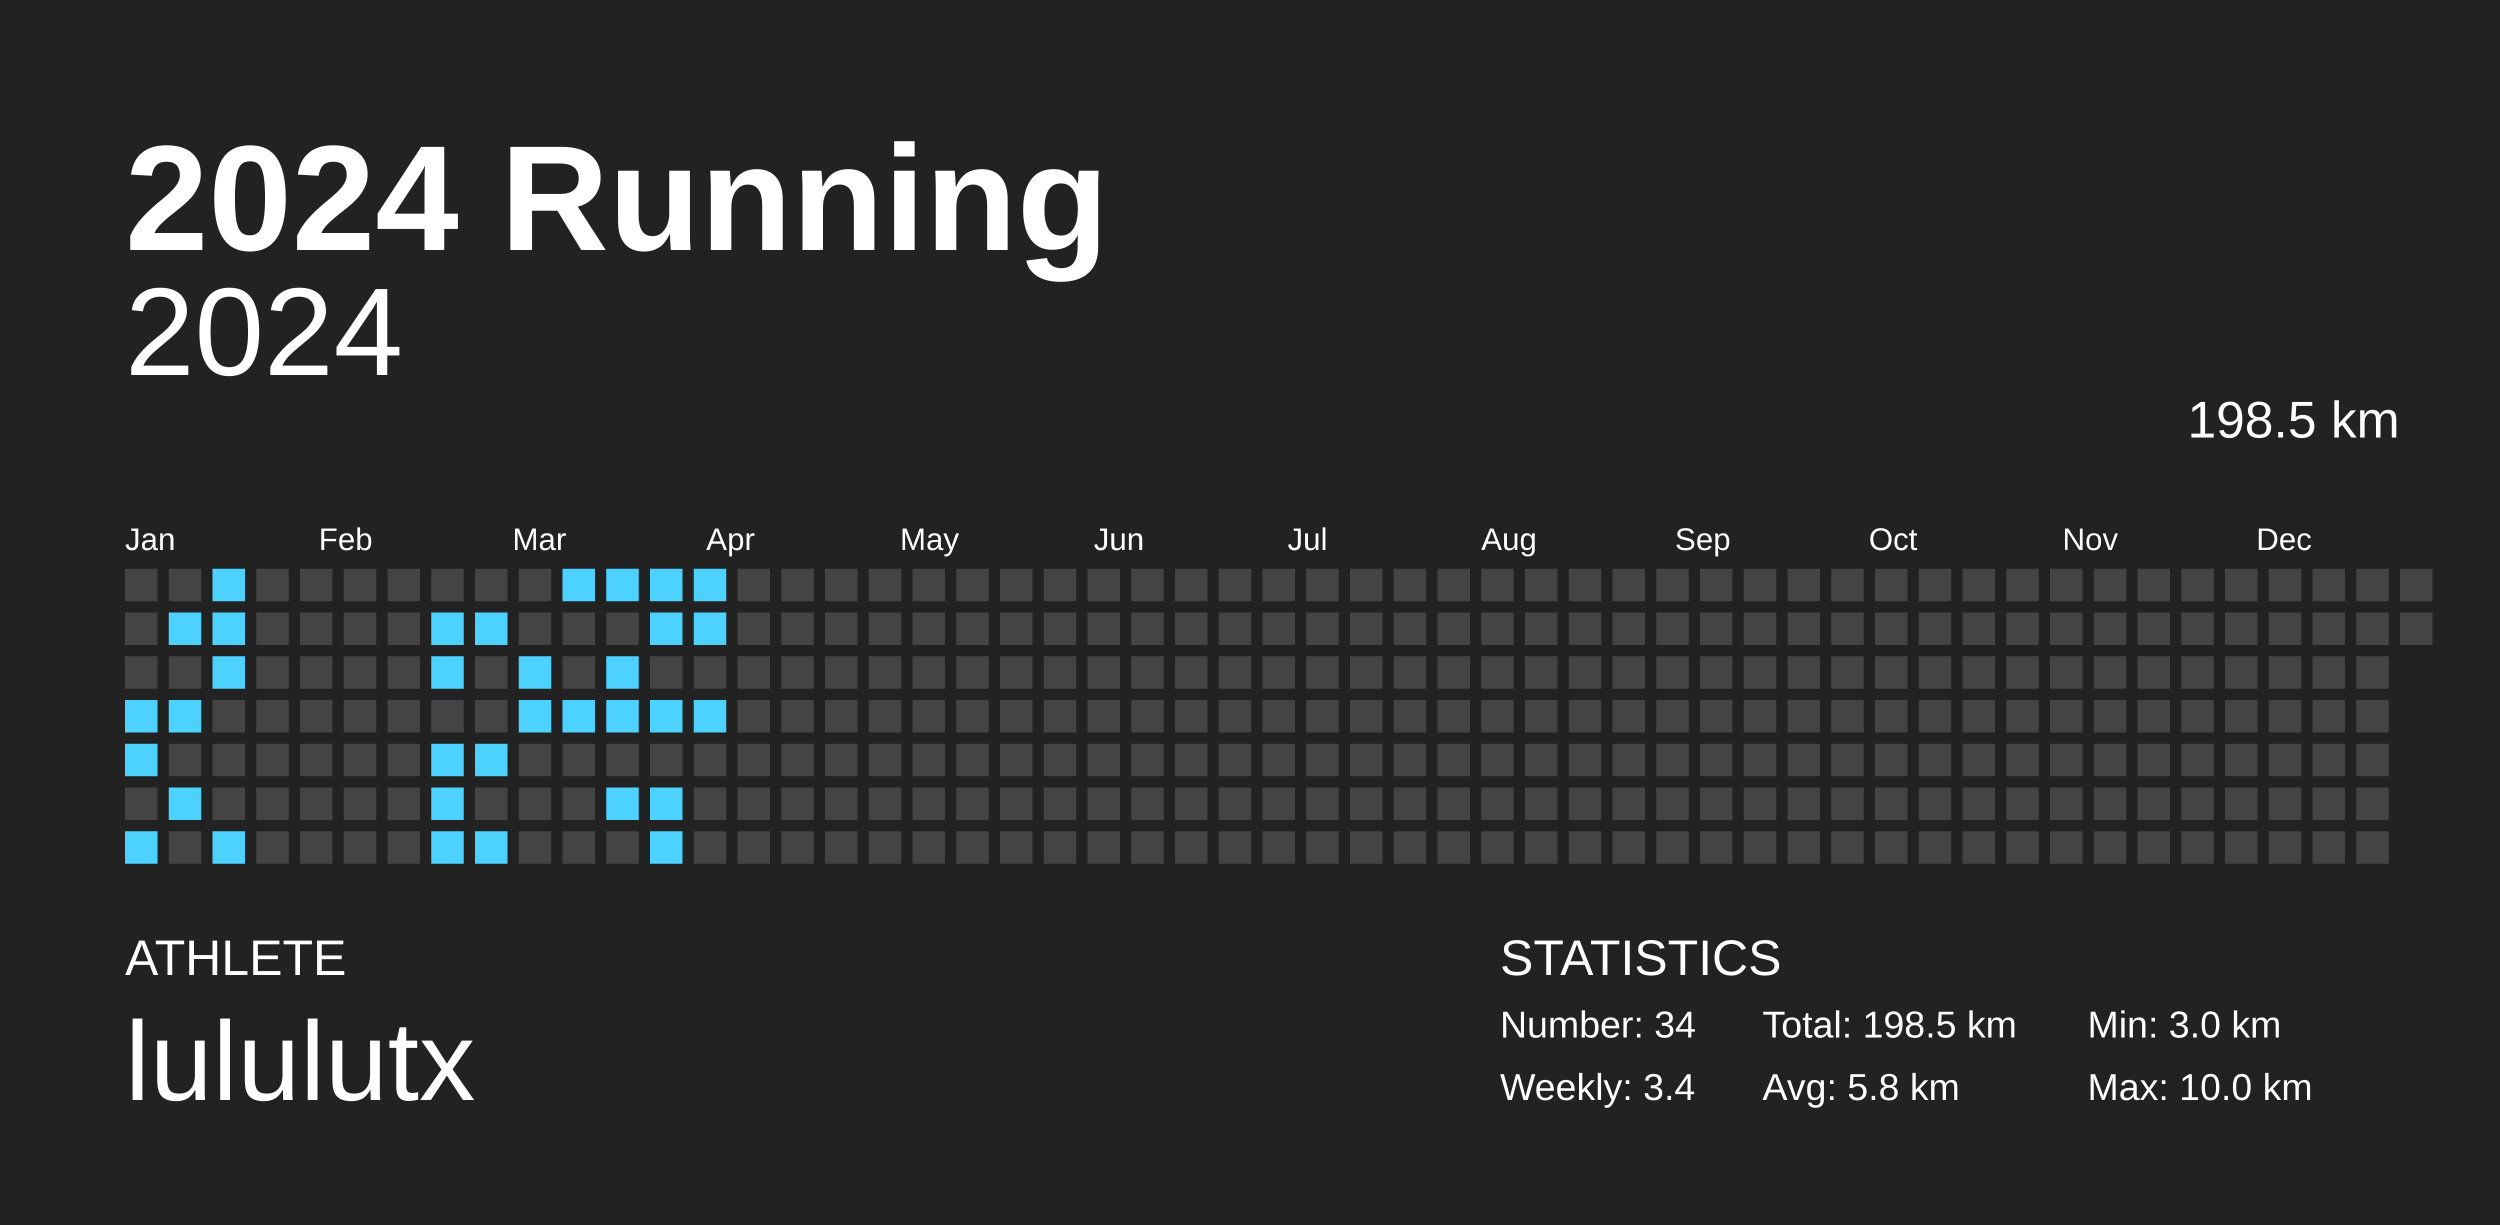
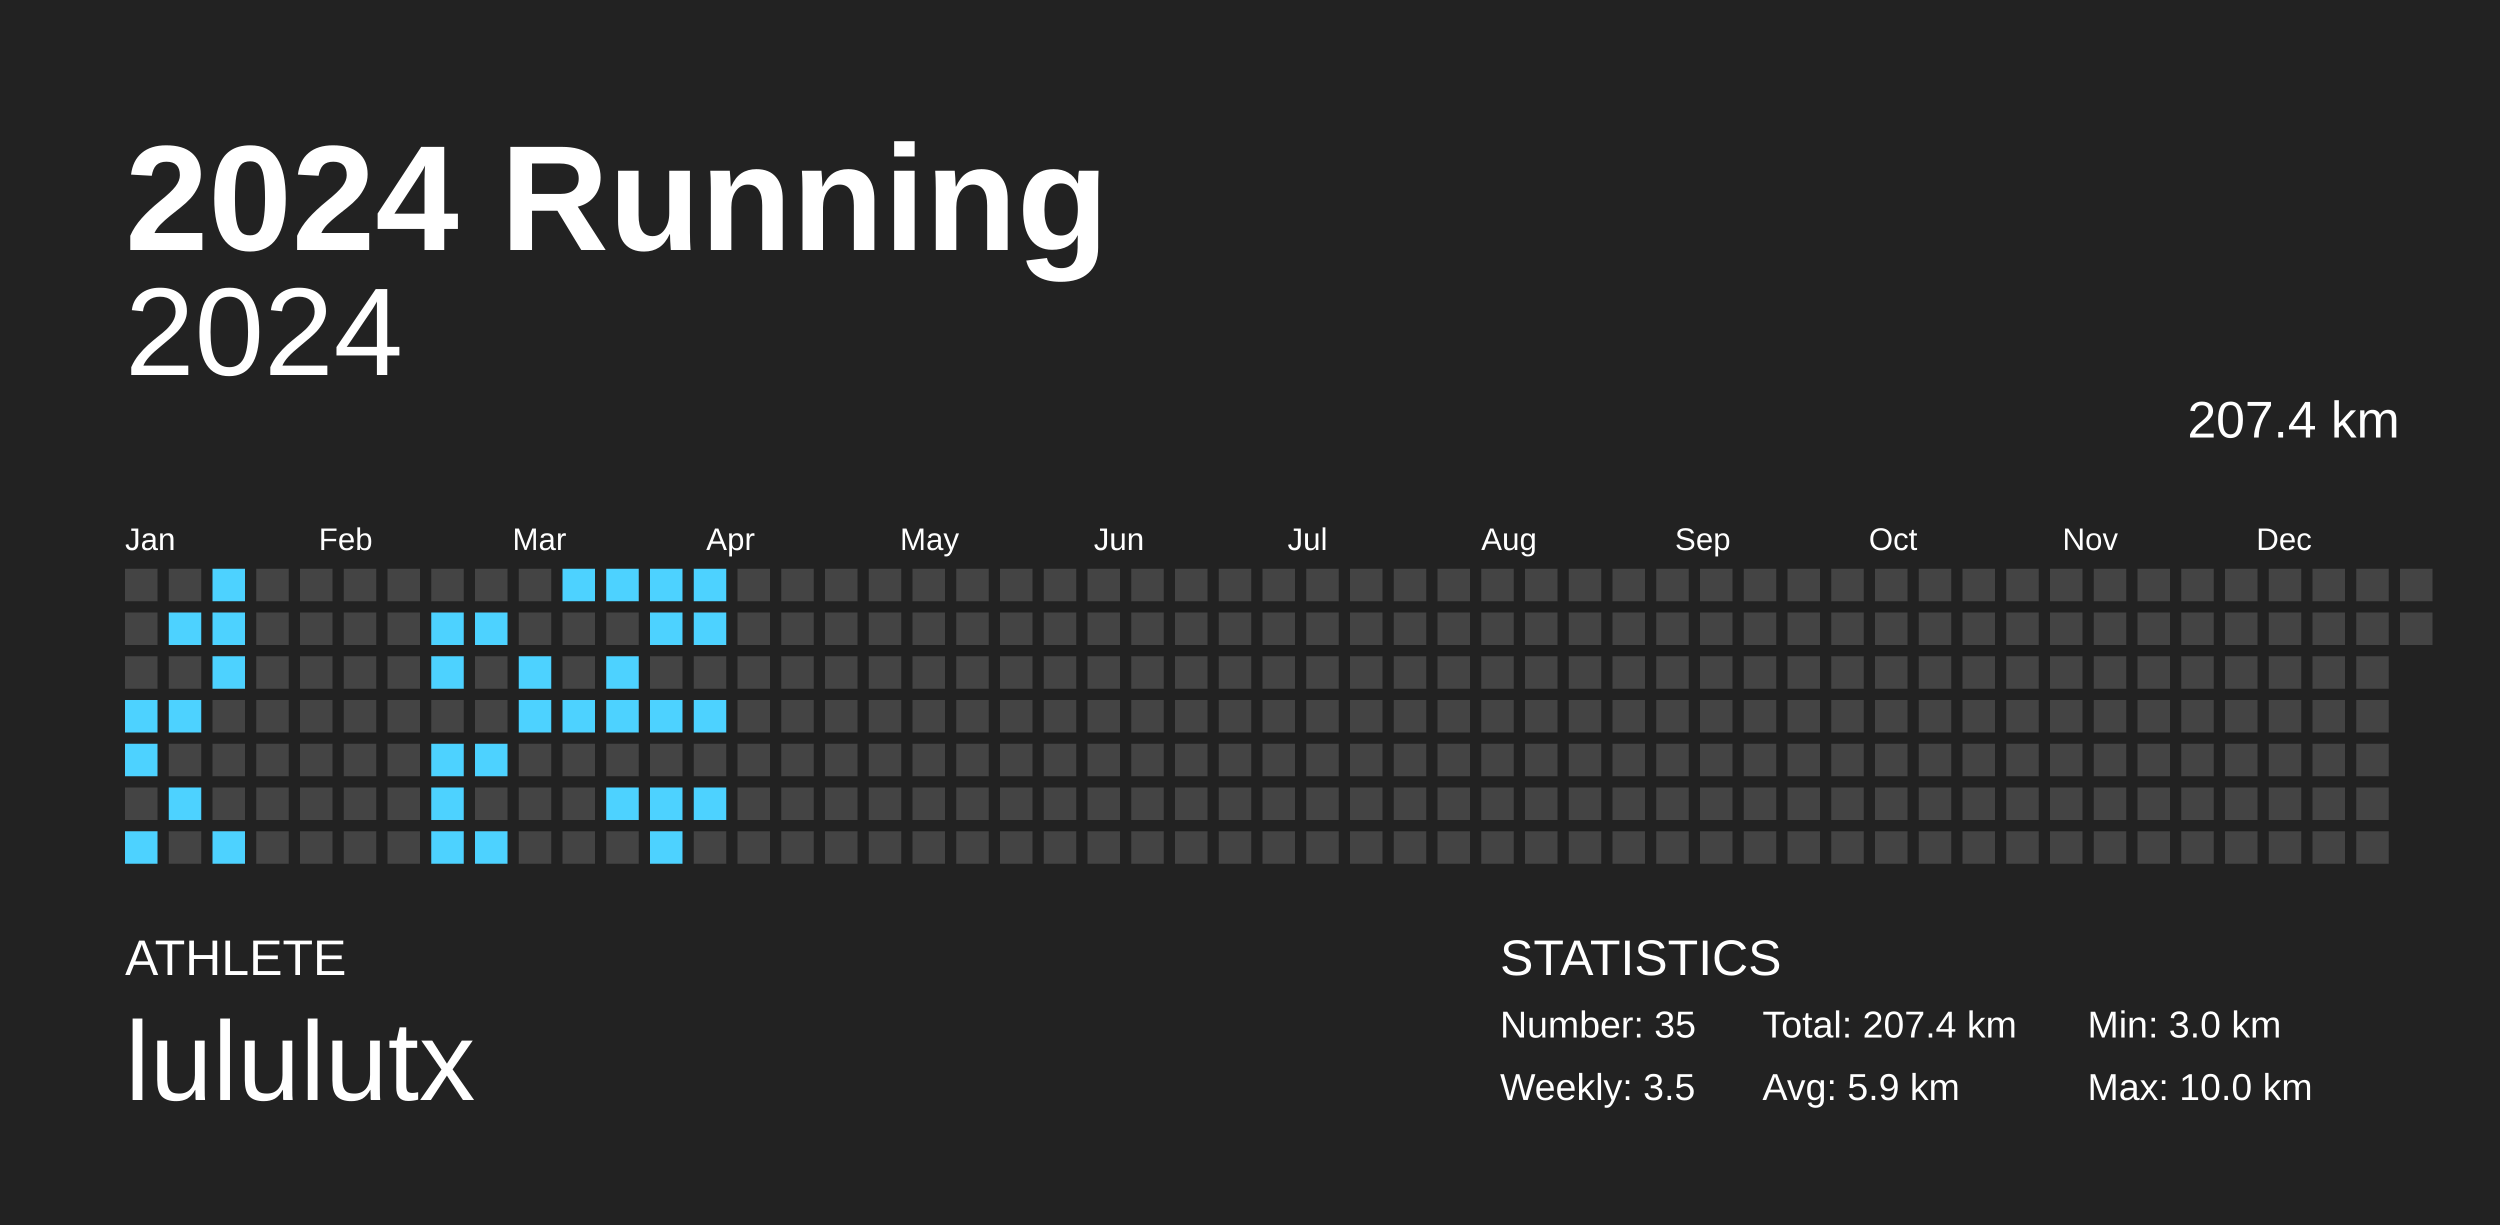
<svg xmlns="http://www.w3.org/2000/svg" baseProfile="full" height="98mm" version="1.1" viewBox="0,0,200,98" width="200mm">
  <defs />
  <rect fill="#222222" height="98" width="200" x="0" y="0" />
  <text fill="#FFFFFF" style="font-size:12px; font-family:Arial; font-weight:bold;" x="10" y="20">2024 Running</text>
  <text fill="#FFFFFF" style="font-size:4px; font-family:Arial" x="10" y="78">ATHLETE</text>
  <text fill="#FFFFFF" style="font-size:9px; font-family:Arial" x="10" y="88">lululutx</text>
  <text fill="#FFFFFF" style="font-size:4px; font-family:Arial" x="120" y="78">STATISTICS</text>
-   <text fill="#FFFFFF" style="font-size:3px; font-family:Arial" x="120" y="83">Number: 34</text>
-   <text fill="#FFFFFF" style="font-size:3px; font-family:Arial" x="120" y="88">Weekly: 3.4</text>
-   <text fill="#FFFFFF" style="font-size:3px; font-family:Arial" x="141" y="83">Total: 198.5 km</text>
-   <text fill="#FFFFFF" style="font-size:3px; font-family:Arial" x="141" y="88">Avg: 5.8 km</text>
+   <text fill="#FFFFFF" style="font-size:3px; font-family:Arial" x="120" y="83">Number: 35</text>
+   <text fill="#FFFFFF" style="font-size:3px; font-family:Arial" x="120" y="88">Weekly: 3.5</text>
+   <text fill="#FFFFFF" style="font-size:3px; font-family:Arial" x="141" y="83">Total: 207.4 km</text>
+   <text fill="#FFFFFF" style="font-size:3px; font-family:Arial" x="141" y="88">Avg: 5.9 km</text>
  <text fill="#FFFFFF" style="font-size:3px; font-family:Arial" x="167" y="83">Min: 3.0 km</text>
  <text fill="#FFFFFF" style="font-size:3px; font-family:Arial" x="167" y="88">Max: 10.0 km</text>
  <text alignment-baseline="hanging" fill="#FFFFFF" style="font-size:10.0px; font-family:Arial;" x="10" y="30">2024</text>
-   <text alignment-baseline="hanging" fill="#FFFFFF" style="font-size:4.125px; font-family:Arial;" x="175" y="35">198.5 km</text>
+   <text alignment-baseline="hanging" fill="#FFFFFF" style="font-size:4.125px; font-family:Arial;" x="175" y="35">207.4 km</text>
  <text fill="#FFFFFF" style="font-size:2.5px; font-family:Arial" x="10.0" y="44">Jan</text>
  <text fill="#FFFFFF" style="font-size:2.5px; font-family:Arial" x="25.5" y="44">Feb</text>
  <text fill="#FFFFFF" style="font-size:2.5px; font-family:Arial" x="41.0" y="44">Mar</text>
  <text fill="#FFFFFF" style="font-size:2.5px; font-family:Arial" x="56.5" y="44">Apr</text>
  <text fill="#FFFFFF" style="font-size:2.5px; font-family:Arial" x="72.0" y="44">May</text>
  <text fill="#FFFFFF" style="font-size:2.5px; font-family:Arial" x="87.5" y="44">Jun</text>
  <text fill="#FFFFFF" style="font-size:2.5px; font-family:Arial" x="103.0" y="44">Jul</text>
  <text fill="#FFFFFF" style="font-size:2.5px; font-family:Arial" x="118.5" y="44">Aug</text>
  <text fill="#FFFFFF" style="font-size:2.5px; font-family:Arial" x="134.0" y="44">Sep</text>
  <text fill="#FFFFFF" style="font-size:2.5px; font-family:Arial" x="149.5" y="44">Oct</text>
  <text fill="#FFFFFF" style="font-size:2.5px; font-family:Arial" x="165.0" y="44">Nov</text>
  <text fill="#FFFFFF" style="font-size:2.5px; font-family:Arial" x="180.5" y="44">Dec</text>
  <rect fill="#444444" height="2.6" width="2.6" x="10.0" y="45.5" />
  <rect fill="#444444" height="2.6" width="2.6" x="10.0" y="49.0" />
  <rect fill="#444444" height="2.6" width="2.6" x="10.0" y="52.5" />
  <rect fill="#4dd2ff" height="2.6" width="2.6" x="10.0" y="56.0" />
  <rect fill="#4dd2ff" height="2.6" width="2.6" x="10.0" y="59.5" />
  <rect fill="#444444" height="2.6" width="2.6" x="10.0" y="63.0" />
  <rect fill="#4dd2ff" height="2.6" width="2.6" x="10.0" y="66.5" />
  <rect fill="#444444" height="2.6" width="2.6" x="13.5" y="45.5" />
  <rect fill="#4dd2ff" height="2.6" width="2.6" x="13.5" y="49.0" />
  <rect fill="#444444" height="2.6" width="2.6" x="13.5" y="52.5" />
  <rect fill="#4dd2ff" height="2.6" width="2.6" x="13.5" y="56.0" />
  <rect fill="#444444" height="2.6" width="2.6" x="13.5" y="59.5" />
  <rect fill="#4dd2ff" height="2.6" width="2.6" x="13.5" y="63.0" />
  <rect fill="#444444" height="2.6" width="2.6" x="13.5" y="66.5" />
  <rect fill="#4dd2ff" height="2.6" width="2.6" x="17.0" y="45.5" />
  <rect fill="#4dd2ff" height="2.6" width="2.6" x="17.0" y="49.0" />
  <rect fill="#4dd2ff" height="2.6" width="2.6" x="17.0" y="52.5" />
  <rect fill="#444444" height="2.6" width="2.6" x="17.0" y="56.0" />
  <rect fill="#444444" height="2.6" width="2.6" x="17.0" y="59.5" />
  <rect fill="#444444" height="2.6" width="2.6" x="17.0" y="63.0" />
  <rect fill="#4dd2ff" height="2.6" width="2.6" x="17.0" y="66.5" />
  <rect fill="#444444" height="2.6" width="2.6" x="20.5" y="45.5" />
  <rect fill="#444444" height="2.6" width="2.6" x="20.5" y="49.0" />
  <rect fill="#444444" height="2.6" width="2.6" x="20.5" y="52.5" />
  <rect fill="#444444" height="2.6" width="2.6" x="20.5" y="56.0" />
  <rect fill="#444444" height="2.6" width="2.6" x="20.5" y="59.5" />
  <rect fill="#444444" height="2.6" width="2.6" x="20.5" y="63.0" />
  <rect fill="#444444" height="2.6" width="2.6" x="20.5" y="66.5" />
  <rect fill="#444444" height="2.6" width="2.6" x="24.0" y="45.5" />
  <rect fill="#444444" height="2.6" width="2.6" x="24.0" y="49.0" />
  <rect fill="#444444" height="2.6" width="2.6" x="24.0" y="52.5" />
  <rect fill="#444444" height="2.6" width="2.6" x="24.0" y="56.0" />
  <rect fill="#444444" height="2.6" width="2.6" x="24.0" y="59.5" />
  <rect fill="#444444" height="2.6" width="2.6" x="24.0" y="63.0" />
  <rect fill="#444444" height="2.6" width="2.6" x="24.0" y="66.5" />
  <rect fill="#444444" height="2.6" width="2.6" x="27.5" y="45.5" />
  <rect fill="#444444" height="2.6" width="2.6" x="27.5" y="49.0" />
  <rect fill="#444444" height="2.6" width="2.6" x="27.5" y="52.5" />
  <rect fill="#444444" height="2.6" width="2.6" x="27.5" y="56.0" />
  <rect fill="#444444" height="2.6" width="2.6" x="27.5" y="59.5" />
  <rect fill="#444444" height="2.6" width="2.6" x="27.5" y="63.0" />
  <rect fill="#444444" height="2.6" width="2.6" x="27.5" y="66.5" />
  <rect fill="#444444" height="2.6" width="2.6" x="31.0" y="45.5" />
  <rect fill="#444444" height="2.6" width="2.6" x="31.0" y="49.0" />
  <rect fill="#444444" height="2.6" width="2.6" x="31.0" y="52.5" />
  <rect fill="#444444" height="2.6" width="2.6" x="31.0" y="56.0" />
  <rect fill="#444444" height="2.6" width="2.6" x="31.0" y="59.5" />
  <rect fill="#444444" height="2.6" width="2.6" x="31.0" y="63.0" />
  <rect fill="#444444" height="2.6" width="2.6" x="31.0" y="66.5" />
  <rect fill="#444444" height="2.6" width="2.6" x="34.5" y="45.5" />
  <rect fill="#4dd2ff" height="2.6" width="2.6" x="34.5" y="49.0" />
  <rect fill="#4dd2ff" height="2.6" width="2.6" x="34.5" y="52.5" />
  <rect fill="#444444" height="2.6" width="2.6" x="34.5" y="56.0" />
  <rect fill="#4dd2ff" height="2.6" width="2.6" x="34.5" y="59.5" />
  <rect fill="#4dd2ff" height="2.6" width="2.6" x="34.5" y="63.0" />
  <rect fill="#4dd2ff" height="2.6" width="2.6" x="34.5" y="66.5" />
  <rect fill="#444444" height="2.6" width="2.6" x="38.0" y="45.5" />
  <rect fill="#4dd2ff" height="2.6" width="2.6" x="38.0" y="49.0" />
  <rect fill="#444444" height="2.6" width="2.6" x="38.0" y="52.5" />
  <rect fill="#444444" height="2.6" width="2.6" x="38.0" y="56.0" />
  <rect fill="#4dd2ff" height="2.6" width="2.6" x="38.0" y="59.5" />
  <rect fill="#444444" height="2.6" width="2.6" x="38.0" y="63.0" />
  <rect fill="#4dd2ff" height="2.6" width="2.6" x="38.0" y="66.5" />
  <rect fill="#444444" height="2.6" width="2.6" x="41.5" y="45.5" />
  <rect fill="#444444" height="2.6" width="2.6" x="41.5" y="49.0" />
  <rect fill="#4dd2ff" height="2.6" width="2.6" x="41.5" y="52.5" />
  <rect fill="#4dd2ff" height="2.6" width="2.6" x="41.5" y="56.0" />
  <rect fill="#444444" height="2.6" width="2.6" x="41.5" y="59.5" />
  <rect fill="#444444" height="2.6" width="2.6" x="41.5" y="63.0" />
  <rect fill="#444444" height="2.6" width="2.6" x="41.5" y="66.5" />
  <rect fill="#4dd2ff" height="2.6" width="2.6" x="45.0" y="45.5" />
  <rect fill="#444444" height="2.6" width="2.6" x="45.0" y="49.0" />
  <rect fill="#444444" height="2.6" width="2.6" x="45.0" y="52.5" />
  <rect fill="#4dd2ff" height="2.6" width="2.6" x="45.0" y="56.0" />
  <rect fill="#444444" height="2.6" width="2.6" x="45.0" y="59.5" />
  <rect fill="#444444" height="2.6" width="2.6" x="45.0" y="63.0" />
  <rect fill="#444444" height="2.6" width="2.6" x="45.0" y="66.5" />
  <rect fill="#4dd2ff" height="2.6" width="2.6" x="48.5" y="45.5" />
  <rect fill="#444444" height="2.6" width="2.6" x="48.5" y="49.0" />
  <rect fill="#4dd2ff" height="2.6" width="2.6" x="48.5" y="52.5" />
  <rect fill="#4dd2ff" height="2.6" width="2.6" x="48.5" y="56.0" />
  <rect fill="#444444" height="2.6" width="2.6" x="48.5" y="59.5" />
  <rect fill="#4dd2ff" height="2.6" width="2.6" x="48.5" y="63.0" />
  <rect fill="#444444" height="2.6" width="2.6" x="48.5" y="66.5" />
  <rect fill="#4dd2ff" height="2.6" width="2.6" x="52.0" y="45.5" />
  <rect fill="#4dd2ff" height="2.6" width="2.6" x="52.0" y="49.0" />
  <rect fill="#444444" height="2.6" width="2.6" x="52.0" y="52.5" />
  <rect fill="#4dd2ff" height="2.6" width="2.6" x="52.0" y="56.0" />
  <rect fill="#444444" height="2.6" width="2.6" x="52.0" y="59.5" />
  <rect fill="#4dd2ff" height="2.6" width="2.6" x="52.0" y="63.0" />
  <rect fill="#4dd2ff" height="2.6" width="2.6" x="52.0" y="66.5" />
  <rect fill="#4dd2ff" height="2.6" width="2.6" x="55.5" y="45.5" />
  <rect fill="#4dd2ff" height="2.6" width="2.6" x="55.5" y="49.0" />
  <rect fill="#444444" height="2.6" width="2.6" x="55.5" y="52.5" />
  <rect fill="#4dd2ff" height="2.6" width="2.6" x="55.5" y="56.0" />
  <rect fill="#444444" height="2.6" width="2.6" x="55.5" y="59.5" />
-   <rect fill="#444444" height="2.6" width="2.6" x="55.5" y="63.0" />
+   <rect fill="#4dd2ff" height="2.6" width="2.6" x="55.5" y="63.0" />
  <rect fill="#444444" height="2.6" width="2.6" x="55.5" y="66.5" />
  <rect fill="#444444" height="2.6" width="2.6" x="59.0" y="45.5" />
  <rect fill="#444444" height="2.6" width="2.6" x="59.0" y="49.0" />
  <rect fill="#444444" height="2.6" width="2.6" x="59.0" y="52.5" />
  <rect fill="#444444" height="2.6" width="2.6" x="59.0" y="56.0" />
  <rect fill="#444444" height="2.6" width="2.6" x="59.0" y="59.5" />
  <rect fill="#444444" height="2.6" width="2.6" x="59.0" y="63.0" />
  <rect fill="#444444" height="2.6" width="2.6" x="59.0" y="66.5" />
  <rect fill="#444444" height="2.6" width="2.6" x="62.5" y="45.5" />
  <rect fill="#444444" height="2.6" width="2.6" x="62.5" y="49.0" />
  <rect fill="#444444" height="2.6" width="2.6" x="62.5" y="52.5" />
  <rect fill="#444444" height="2.6" width="2.6" x="62.5" y="56.0" />
  <rect fill="#444444" height="2.6" width="2.6" x="62.5" y="59.5" />
  <rect fill="#444444" height="2.6" width="2.6" x="62.5" y="63.0" />
  <rect fill="#444444" height="2.6" width="2.6" x="62.5" y="66.5" />
  <rect fill="#444444" height="2.6" width="2.6" x="66.0" y="45.5" />
  <rect fill="#444444" height="2.6" width="2.6" x="66.0" y="49.0" />
  <rect fill="#444444" height="2.6" width="2.6" x="66.0" y="52.5" />
  <rect fill="#444444" height="2.6" width="2.6" x="66.0" y="56.0" />
  <rect fill="#444444" height="2.6" width="2.6" x="66.0" y="59.5" />
  <rect fill="#444444" height="2.6" width="2.6" x="66.0" y="63.0" />
  <rect fill="#444444" height="2.6" width="2.6" x="66.0" y="66.5" />
  <rect fill="#444444" height="2.6" width="2.6" x="69.5" y="45.5" />
  <rect fill="#444444" height="2.6" width="2.6" x="69.5" y="49.0" />
  <rect fill="#444444" height="2.6" width="2.6" x="69.5" y="52.5" />
  <rect fill="#444444" height="2.6" width="2.6" x="69.5" y="56.0" />
  <rect fill="#444444" height="2.6" width="2.6" x="69.5" y="59.5" />
  <rect fill="#444444" height="2.6" width="2.6" x="69.5" y="63.0" />
  <rect fill="#444444" height="2.6" width="2.6" x="69.5" y="66.5" />
  <rect fill="#444444" height="2.6" width="2.6" x="73.0" y="45.5" />
  <rect fill="#444444" height="2.6" width="2.6" x="73.0" y="49.0" />
  <rect fill="#444444" height="2.6" width="2.6" x="73.0" y="52.5" />
  <rect fill="#444444" height="2.6" width="2.6" x="73.0" y="56.0" />
  <rect fill="#444444" height="2.6" width="2.6" x="73.0" y="59.5" />
  <rect fill="#444444" height="2.6" width="2.6" x="73.0" y="63.0" />
  <rect fill="#444444" height="2.6" width="2.6" x="73.0" y="66.5" />
  <rect fill="#444444" height="2.6" width="2.6" x="76.5" y="45.5" />
  <rect fill="#444444" height="2.6" width="2.6" x="76.5" y="49.0" />
  <rect fill="#444444" height="2.6" width="2.6" x="76.5" y="52.5" />
  <rect fill="#444444" height="2.6" width="2.6" x="76.5" y="56.0" />
  <rect fill="#444444" height="2.6" width="2.6" x="76.5" y="59.5" />
  <rect fill="#444444" height="2.6" width="2.6" x="76.5" y="63.0" />
  <rect fill="#444444" height="2.6" width="2.6" x="76.5" y="66.5" />
  <rect fill="#444444" height="2.6" width="2.6" x="80.0" y="45.5" />
  <rect fill="#444444" height="2.6" width="2.6" x="80.0" y="49.0" />
  <rect fill="#444444" height="2.6" width="2.6" x="80.0" y="52.5" />
  <rect fill="#444444" height="2.6" width="2.6" x="80.0" y="56.0" />
  <rect fill="#444444" height="2.6" width="2.6" x="80.0" y="59.5" />
  <rect fill="#444444" height="2.6" width="2.6" x="80.0" y="63.0" />
  <rect fill="#444444" height="2.6" width="2.6" x="80.0" y="66.5" />
  <rect fill="#444444" height="2.6" width="2.6" x="83.5" y="45.5" />
  <rect fill="#444444" height="2.6" width="2.6" x="83.5" y="49.0" />
  <rect fill="#444444" height="2.6" width="2.6" x="83.5" y="52.5" />
  <rect fill="#444444" height="2.6" width="2.6" x="83.5" y="56.0" />
  <rect fill="#444444" height="2.6" width="2.6" x="83.5" y="59.5" />
  <rect fill="#444444" height="2.6" width="2.6" x="83.5" y="63.0" />
  <rect fill="#444444" height="2.6" width="2.6" x="83.5" y="66.5" />
  <rect fill="#444444" height="2.6" width="2.6" x="87.0" y="45.5" />
  <rect fill="#444444" height="2.6" width="2.6" x="87.0" y="49.0" />
  <rect fill="#444444" height="2.6" width="2.6" x="87.0" y="52.5" />
  <rect fill="#444444" height="2.6" width="2.6" x="87.0" y="56.0" />
  <rect fill="#444444" height="2.6" width="2.6" x="87.0" y="59.5" />
  <rect fill="#444444" height="2.6" width="2.6" x="87.0" y="63.0" />
  <rect fill="#444444" height="2.6" width="2.6" x="87.0" y="66.5" />
  <rect fill="#444444" height="2.6" width="2.6" x="90.5" y="45.5" />
  <rect fill="#444444" height="2.6" width="2.6" x="90.5" y="49.0" />
  <rect fill="#444444" height="2.6" width="2.6" x="90.5" y="52.5" />
  <rect fill="#444444" height="2.6" width="2.6" x="90.5" y="56.0" />
  <rect fill="#444444" height="2.6" width="2.6" x="90.5" y="59.5" />
  <rect fill="#444444" height="2.6" width="2.6" x="90.5" y="63.0" />
  <rect fill="#444444" height="2.6" width="2.6" x="90.5" y="66.5" />
  <rect fill="#444444" height="2.6" width="2.6" x="94.0" y="45.5" />
  <rect fill="#444444" height="2.6" width="2.6" x="94.0" y="49.0" />
  <rect fill="#444444" height="2.6" width="2.6" x="94.0" y="52.5" />
  <rect fill="#444444" height="2.6" width="2.6" x="94.0" y="56.0" />
  <rect fill="#444444" height="2.6" width="2.6" x="94.0" y="59.5" />
  <rect fill="#444444" height="2.6" width="2.6" x="94.0" y="63.0" />
  <rect fill="#444444" height="2.6" width="2.6" x="94.0" y="66.5" />
  <rect fill="#444444" height="2.6" width="2.6" x="97.5" y="45.5" />
  <rect fill="#444444" height="2.6" width="2.6" x="97.5" y="49.0" />
  <rect fill="#444444" height="2.6" width="2.6" x="97.5" y="52.5" />
  <rect fill="#444444" height="2.6" width="2.6" x="97.5" y="56.0" />
  <rect fill="#444444" height="2.6" width="2.6" x="97.5" y="59.5" />
  <rect fill="#444444" height="2.6" width="2.6" x="97.5" y="63.0" />
  <rect fill="#444444" height="2.6" width="2.6" x="97.5" y="66.5" />
  <rect fill="#444444" height="2.6" width="2.6" x="101.0" y="45.5" />
  <rect fill="#444444" height="2.6" width="2.6" x="101.0" y="49.0" />
  <rect fill="#444444" height="2.6" width="2.6" x="101.0" y="52.5" />
  <rect fill="#444444" height="2.6" width="2.6" x="101.0" y="56.0" />
  <rect fill="#444444" height="2.6" width="2.6" x="101.0" y="59.5" />
  <rect fill="#444444" height="2.6" width="2.6" x="101.0" y="63.0" />
  <rect fill="#444444" height="2.6" width="2.6" x="101.0" y="66.5" />
  <rect fill="#444444" height="2.6" width="2.6" x="104.5" y="45.5" />
  <rect fill="#444444" height="2.6" width="2.6" x="104.5" y="49.0" />
  <rect fill="#444444" height="2.6" width="2.6" x="104.5" y="52.5" />
  <rect fill="#444444" height="2.6" width="2.6" x="104.5" y="56.0" />
  <rect fill="#444444" height="2.6" width="2.6" x="104.5" y="59.5" />
  <rect fill="#444444" height="2.6" width="2.6" x="104.5" y="63.0" />
  <rect fill="#444444" height="2.6" width="2.6" x="104.5" y="66.5" />
  <rect fill="#444444" height="2.6" width="2.6" x="108.0" y="45.5" />
  <rect fill="#444444" height="2.6" width="2.6" x="108.0" y="49.0" />
  <rect fill="#444444" height="2.6" width="2.6" x="108.0" y="52.5" />
  <rect fill="#444444" height="2.6" width="2.6" x="108.0" y="56.0" />
  <rect fill="#444444" height="2.6" width="2.6" x="108.0" y="59.5" />
  <rect fill="#444444" height="2.6" width="2.6" x="108.0" y="63.0" />
  <rect fill="#444444" height="2.6" width="2.6" x="108.0" y="66.5" />
  <rect fill="#444444" height="2.6" width="2.6" x="111.5" y="45.5" />
  <rect fill="#444444" height="2.6" width="2.6" x="111.5" y="49.0" />
  <rect fill="#444444" height="2.6" width="2.6" x="111.5" y="52.5" />
  <rect fill="#444444" height="2.6" width="2.6" x="111.5" y="56.0" />
  <rect fill="#444444" height="2.6" width="2.6" x="111.5" y="59.5" />
  <rect fill="#444444" height="2.6" width="2.6" x="111.5" y="63.0" />
  <rect fill="#444444" height="2.6" width="2.6" x="111.5" y="66.5" />
  <rect fill="#444444" height="2.6" width="2.6" x="115.0" y="45.5" />
  <rect fill="#444444" height="2.6" width="2.6" x="115.0" y="49.0" />
  <rect fill="#444444" height="2.6" width="2.6" x="115.0" y="52.5" />
  <rect fill="#444444" height="2.6" width="2.6" x="115.0" y="56.0" />
  <rect fill="#444444" height="2.6" width="2.6" x="115.0" y="59.5" />
  <rect fill="#444444" height="2.6" width="2.6" x="115.0" y="63.0" />
  <rect fill="#444444" height="2.6" width="2.6" x="115.0" y="66.5" />
  <rect fill="#444444" height="2.6" width="2.6" x="118.5" y="45.5" />
  <rect fill="#444444" height="2.6" width="2.6" x="118.5" y="49.0" />
  <rect fill="#444444" height="2.6" width="2.6" x="118.5" y="52.5" />
  <rect fill="#444444" height="2.6" width="2.6" x="118.5" y="56.0" />
  <rect fill="#444444" height="2.6" width="2.6" x="118.5" y="59.5" />
  <rect fill="#444444" height="2.6" width="2.6" x="118.5" y="63.0" />
  <rect fill="#444444" height="2.6" width="2.6" x="118.5" y="66.5" />
  <rect fill="#444444" height="2.6" width="2.6" x="122.0" y="45.5" />
  <rect fill="#444444" height="2.6" width="2.6" x="122.0" y="49.0" />
  <rect fill="#444444" height="2.6" width="2.6" x="122.0" y="52.5" />
  <rect fill="#444444" height="2.6" width="2.6" x="122.0" y="56.0" />
  <rect fill="#444444" height="2.6" width="2.6" x="122.0" y="59.5" />
  <rect fill="#444444" height="2.6" width="2.6" x="122.0" y="63.0" />
  <rect fill="#444444" height="2.6" width="2.6" x="122.0" y="66.5" />
  <rect fill="#444444" height="2.6" width="2.6" x="125.5" y="45.5" />
  <rect fill="#444444" height="2.6" width="2.6" x="125.5" y="49.0" />
  <rect fill="#444444" height="2.6" width="2.6" x="125.5" y="52.5" />
  <rect fill="#444444" height="2.6" width="2.6" x="125.5" y="56.0" />
  <rect fill="#444444" height="2.6" width="2.6" x="125.5" y="59.5" />
  <rect fill="#444444" height="2.6" width="2.6" x="125.5" y="63.0" />
  <rect fill="#444444" height="2.6" width="2.6" x="125.5" y="66.5" />
  <rect fill="#444444" height="2.6" width="2.6" x="129.0" y="45.5" />
  <rect fill="#444444" height="2.6" width="2.6" x="129.0" y="49.0" />
  <rect fill="#444444" height="2.6" width="2.6" x="129.0" y="52.5" />
  <rect fill="#444444" height="2.6" width="2.6" x="129.0" y="56.0" />
  <rect fill="#444444" height="2.6" width="2.6" x="129.0" y="59.5" />
  <rect fill="#444444" height="2.6" width="2.6" x="129.0" y="63.0" />
  <rect fill="#444444" height="2.6" width="2.6" x="129.0" y="66.5" />
  <rect fill="#444444" height="2.6" width="2.6" x="132.5" y="45.5" />
  <rect fill="#444444" height="2.6" width="2.6" x="132.5" y="49.0" />
  <rect fill="#444444" height="2.6" width="2.6" x="132.5" y="52.5" />
  <rect fill="#444444" height="2.6" width="2.6" x="132.5" y="56.0" />
  <rect fill="#444444" height="2.6" width="2.6" x="132.5" y="59.5" />
  <rect fill="#444444" height="2.6" width="2.6" x="132.5" y="63.0" />
  <rect fill="#444444" height="2.6" width="2.6" x="132.5" y="66.5" />
  <rect fill="#444444" height="2.6" width="2.6" x="136.0" y="45.5" />
  <rect fill="#444444" height="2.6" width="2.6" x="136.0" y="49.0" />
  <rect fill="#444444" height="2.6" width="2.6" x="136.0" y="52.5" />
  <rect fill="#444444" height="2.6" width="2.6" x="136.0" y="56.0" />
  <rect fill="#444444" height="2.6" width="2.6" x="136.0" y="59.5" />
  <rect fill="#444444" height="2.6" width="2.6" x="136.0" y="63.0" />
  <rect fill="#444444" height="2.6" width="2.6" x="136.0" y="66.5" />
  <rect fill="#444444" height="2.6" width="2.6" x="139.5" y="45.5" />
  <rect fill="#444444" height="2.6" width="2.6" x="139.5" y="49.0" />
  <rect fill="#444444" height="2.6" width="2.6" x="139.5" y="52.5" />
  <rect fill="#444444" height="2.6" width="2.6" x="139.5" y="56.0" />
  <rect fill="#444444" height="2.6" width="2.6" x="139.5" y="59.5" />
  <rect fill="#444444" height="2.6" width="2.6" x="139.5" y="63.0" />
  <rect fill="#444444" height="2.6" width="2.6" x="139.5" y="66.5" />
  <rect fill="#444444" height="2.6" width="2.6" x="143.0" y="45.5" />
  <rect fill="#444444" height="2.6" width="2.6" x="143.0" y="49.0" />
  <rect fill="#444444" height="2.6" width="2.6" x="143.0" y="52.5" />
  <rect fill="#444444" height="2.6" width="2.6" x="143.0" y="56.0" />
  <rect fill="#444444" height="2.6" width="2.6" x="143.0" y="59.5" />
  <rect fill="#444444" height="2.6" width="2.6" x="143.0" y="63.0" />
  <rect fill="#444444" height="2.6" width="2.6" x="143.0" y="66.5" />
  <rect fill="#444444" height="2.6" width="2.6" x="146.5" y="45.5" />
  <rect fill="#444444" height="2.6" width="2.6" x="146.5" y="49.0" />
  <rect fill="#444444" height="2.6" width="2.6" x="146.5" y="52.5" />
  <rect fill="#444444" height="2.6" width="2.6" x="146.5" y="56.0" />
  <rect fill="#444444" height="2.6" width="2.6" x="146.5" y="59.5" />
  <rect fill="#444444" height="2.6" width="2.6" x="146.5" y="63.0" />
  <rect fill="#444444" height="2.6" width="2.6" x="146.5" y="66.5" />
  <rect fill="#444444" height="2.6" width="2.6" x="150.0" y="45.5" />
  <rect fill="#444444" height="2.6" width="2.6" x="150.0" y="49.0" />
  <rect fill="#444444" height="2.6" width="2.6" x="150.0" y="52.5" />
  <rect fill="#444444" height="2.6" width="2.6" x="150.0" y="56.0" />
  <rect fill="#444444" height="2.6" width="2.6" x="150.0" y="59.5" />
  <rect fill="#444444" height="2.6" width="2.6" x="150.0" y="63.0" />
  <rect fill="#444444" height="2.6" width="2.6" x="150.0" y="66.5" />
  <rect fill="#444444" height="2.6" width="2.6" x="153.5" y="45.5" />
  <rect fill="#444444" height="2.6" width="2.6" x="153.5" y="49.0" />
  <rect fill="#444444" height="2.6" width="2.6" x="153.5" y="52.5" />
  <rect fill="#444444" height="2.6" width="2.6" x="153.5" y="56.0" />
  <rect fill="#444444" height="2.6" width="2.6" x="153.5" y="59.5" />
  <rect fill="#444444" height="2.6" width="2.6" x="153.5" y="63.0" />
  <rect fill="#444444" height="2.6" width="2.6" x="153.5" y="66.5" />
  <rect fill="#444444" height="2.6" width="2.6" x="157.0" y="45.5" />
  <rect fill="#444444" height="2.6" width="2.6" x="157.0" y="49.0" />
  <rect fill="#444444" height="2.6" width="2.6" x="157.0" y="52.5" />
  <rect fill="#444444" height="2.6" width="2.6" x="157.0" y="56.0" />
  <rect fill="#444444" height="2.6" width="2.6" x="157.0" y="59.5" />
  <rect fill="#444444" height="2.6" width="2.6" x="157.0" y="63.0" />
  <rect fill="#444444" height="2.6" width="2.6" x="157.0" y="66.5" />
  <rect fill="#444444" height="2.6" width="2.6" x="160.5" y="45.5" />
  <rect fill="#444444" height="2.6" width="2.6" x="160.5" y="49.0" />
  <rect fill="#444444" height="2.6" width="2.6" x="160.5" y="52.5" />
  <rect fill="#444444" height="2.6" width="2.6" x="160.5" y="56.0" />
  <rect fill="#444444" height="2.6" width="2.6" x="160.5" y="59.5" />
  <rect fill="#444444" height="2.6" width="2.6" x="160.5" y="63.0" />
  <rect fill="#444444" height="2.6" width="2.6" x="160.5" y="66.5" />
  <rect fill="#444444" height="2.6" width="2.6" x="164.0" y="45.5" />
  <rect fill="#444444" height="2.6" width="2.6" x="164.0" y="49.0" />
  <rect fill="#444444" height="2.6" width="2.6" x="164.0" y="52.5" />
  <rect fill="#444444" height="2.6" width="2.6" x="164.0" y="56.0" />
  <rect fill="#444444" height="2.6" width="2.6" x="164.0" y="59.5" />
  <rect fill="#444444" height="2.6" width="2.6" x="164.0" y="63.0" />
  <rect fill="#444444" height="2.6" width="2.6" x="164.0" y="66.5" />
  <rect fill="#444444" height="2.6" width="2.6" x="167.5" y="45.5" />
  <rect fill="#444444" height="2.6" width="2.6" x="167.5" y="49.0" />
  <rect fill="#444444" height="2.6" width="2.6" x="167.5" y="52.5" />
  <rect fill="#444444" height="2.6" width="2.6" x="167.5" y="56.0" />
  <rect fill="#444444" height="2.6" width="2.6" x="167.5" y="59.5" />
  <rect fill="#444444" height="2.6" width="2.6" x="167.5" y="63.0" />
  <rect fill="#444444" height="2.6" width="2.6" x="167.5" y="66.5" />
  <rect fill="#444444" height="2.6" width="2.6" x="171.0" y="45.5" />
  <rect fill="#444444" height="2.6" width="2.6" x="171.0" y="49.0" />
  <rect fill="#444444" height="2.6" width="2.6" x="171.0" y="52.5" />
  <rect fill="#444444" height="2.6" width="2.6" x="171.0" y="56.0" />
  <rect fill="#444444" height="2.6" width="2.6" x="171.0" y="59.5" />
  <rect fill="#444444" height="2.6" width="2.6" x="171.0" y="63.0" />
  <rect fill="#444444" height="2.6" width="2.6" x="171.0" y="66.5" />
  <rect fill="#444444" height="2.6" width="2.6" x="174.5" y="45.5" />
  <rect fill="#444444" height="2.6" width="2.6" x="174.5" y="49.0" />
  <rect fill="#444444" height="2.6" width="2.6" x="174.5" y="52.5" />
  <rect fill="#444444" height="2.6" width="2.6" x="174.5" y="56.0" />
  <rect fill="#444444" height="2.6" width="2.6" x="174.5" y="59.5" />
  <rect fill="#444444" height="2.6" width="2.6" x="174.5" y="63.0" />
  <rect fill="#444444" height="2.6" width="2.6" x="174.5" y="66.5" />
  <rect fill="#444444" height="2.6" width="2.6" x="178.0" y="45.5" />
  <rect fill="#444444" height="2.6" width="2.6" x="178.0" y="49.0" />
  <rect fill="#444444" height="2.6" width="2.6" x="178.0" y="52.5" />
  <rect fill="#444444" height="2.6" width="2.6" x="178.0" y="56.0" />
  <rect fill="#444444" height="2.6" width="2.6" x="178.0" y="59.5" />
  <rect fill="#444444" height="2.6" width="2.6" x="178.0" y="63.0" />
  <rect fill="#444444" height="2.6" width="2.6" x="178.0" y="66.5" />
  <rect fill="#444444" height="2.6" width="2.6" x="181.5" y="45.5" />
  <rect fill="#444444" height="2.6" width="2.6" x="181.5" y="49.0" />
  <rect fill="#444444" height="2.6" width="2.6" x="181.5" y="52.5" />
  <rect fill="#444444" height="2.6" width="2.6" x="181.5" y="56.0" />
  <rect fill="#444444" height="2.6" width="2.6" x="181.5" y="59.5" />
  <rect fill="#444444" height="2.6" width="2.6" x="181.5" y="63.0" />
  <rect fill="#444444" height="2.6" width="2.6" x="181.5" y="66.5" />
  <rect fill="#444444" height="2.6" width="2.6" x="185.0" y="45.5" />
  <rect fill="#444444" height="2.6" width="2.6" x="185.0" y="49.0" />
  <rect fill="#444444" height="2.6" width="2.6" x="185.0" y="52.5" />
  <rect fill="#444444" height="2.6" width="2.6" x="185.0" y="56.0" />
  <rect fill="#444444" height="2.6" width="2.6" x="185.0" y="59.5" />
  <rect fill="#444444" height="2.6" width="2.6" x="185.0" y="63.0" />
  <rect fill="#444444" height="2.6" width="2.6" x="185.0" y="66.5" />
  <rect fill="#444444" height="2.6" width="2.6" x="188.5" y="45.5" />
  <rect fill="#444444" height="2.6" width="2.6" x="188.5" y="49.0" />
  <rect fill="#444444" height="2.6" width="2.6" x="188.5" y="52.5" />
  <rect fill="#444444" height="2.6" width="2.6" x="188.5" y="56.0" />
  <rect fill="#444444" height="2.6" width="2.6" x="188.5" y="59.5" />
  <rect fill="#444444" height="2.6" width="2.6" x="188.5" y="63.0" />
  <rect fill="#444444" height="2.6" width="2.6" x="188.5" y="66.5" />
  <rect fill="#444444" height="2.6" width="2.6" x="192.0" y="45.5" />
  <rect fill="#444444" height="2.6" width="2.6" x="192.0" y="49.0" />
</svg>
